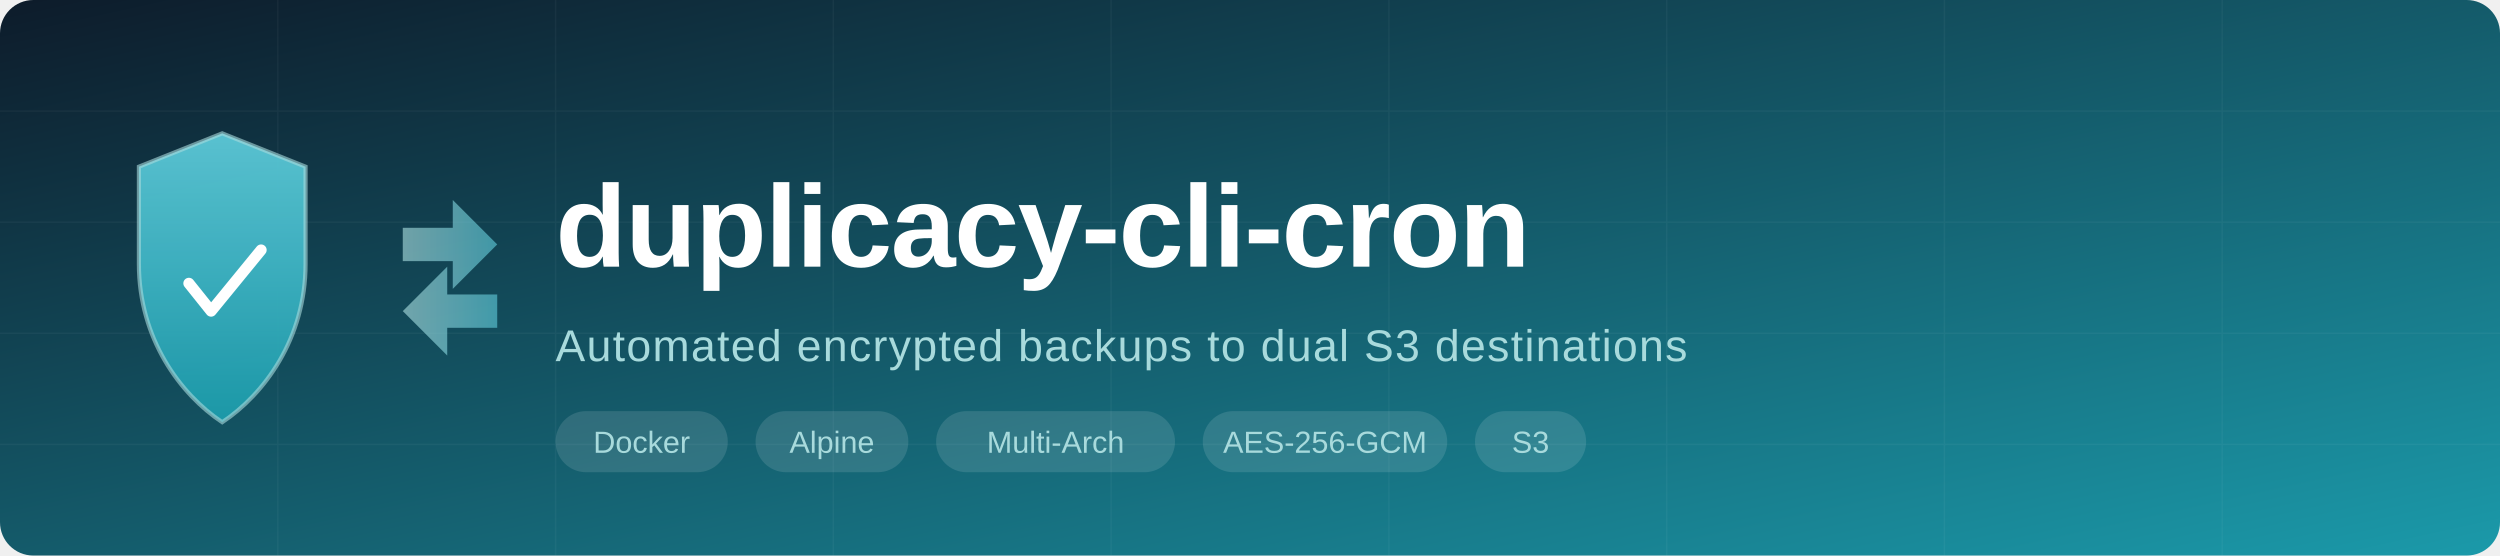
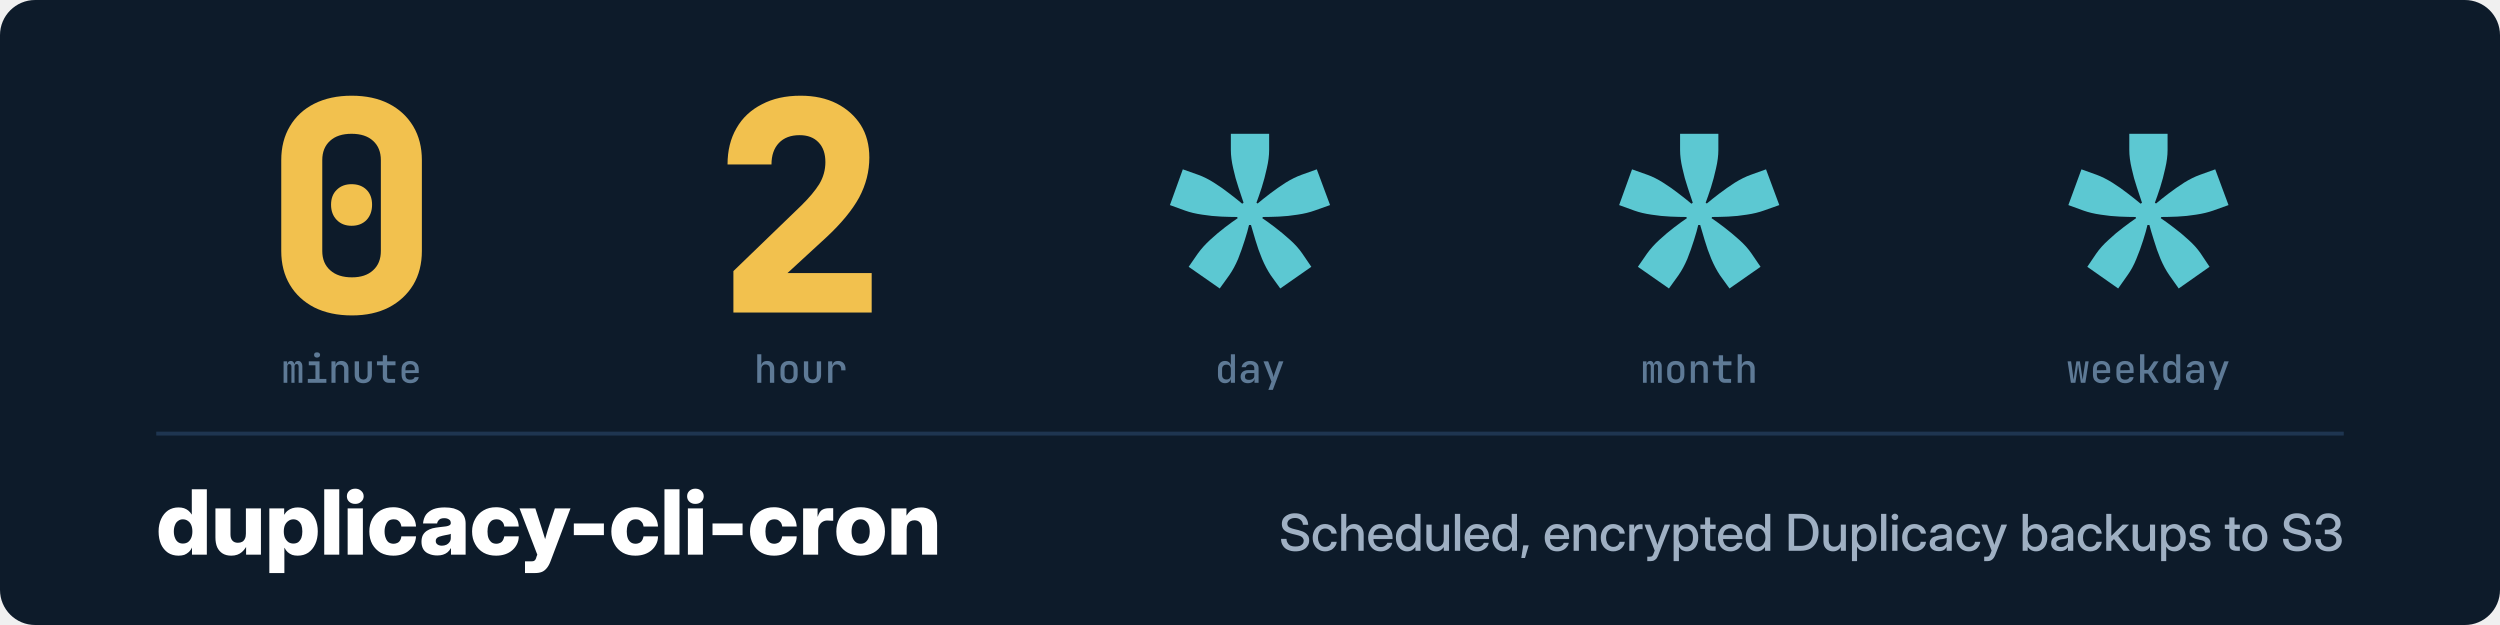
- <svg xmlns="http://www.w3.org/2000/svg" viewBox="0 0 900 200" width="900" height="200">
+ <svg xmlns="http://www.w3.org/2000/svg" viewBox="0 0 1280 320" width="1280" height="320" role="img" aria-label="duplicacy-cli-cron: the cron line 0 2 * * *">
  <defs>
-     <linearGradient id="bg" x1="0%" y1="0%" x2="100%" y2="100%">
-       <stop offset="0%" style="stop-color:#0D1B2A;stop-opacity:1" />
-       <stop offset="100%" style="stop-color:#1B9AAA;stop-opacity:1" />
-     </linearGradient>
-     <linearGradient id="shield-fill" x1="0%" y1="0%" x2="0%" y2="100%">
-       <stop offset="0%" style="stop-color:#5CC8D7;stop-opacity:1" />
-       <stop offset="100%" style="stop-color:#1B9AAA;stop-opacity:1" />
-     </linearGradient>
-     <linearGradient id="arrow-fill" x1="0%" y1="0%" x2="100%" y2="0%">
-       <stop offset="0%" style="stop-color:#A8DADC;stop-opacity:0.9" />
-       <stop offset="100%" style="stop-color:#5CC8D7;stop-opacity:0.9" />
-     </linearGradient>
+     <clipPath id="k">
+       <rect width="1280" height="320" rx="18" />
+     </clipPath>
  </defs>
-   <rect width="900" height="200" rx="12" ry="12" fill="url(#bg)" />
-   <g opacity="0.04" stroke="#FFFFFF" stroke-width="0.5" fill="none">
-     <line x1="0" y1="40" x2="900" y2="40" />
-     <line x1="0" y1="80" x2="900" y2="80" />
-     <line x1="0" y1="120" x2="900" y2="120" />
-     <line x1="0" y1="160" x2="900" y2="160" />
-     <line x1="100" y1="0" x2="100" y2="200" />
-     <line x1="200" y1="0" x2="200" y2="200" />
-     <line x1="300" y1="0" x2="300" y2="200" />
-     <line x1="400" y1="0" x2="400" y2="200" />
-     <line x1="500" y1="0" x2="500" y2="200" />
-     <line x1="600" y1="0" x2="600" y2="200" />
-     <line x1="700" y1="0" x2="700" y2="200" />
-     <line x1="800" y1="0" x2="800" y2="200" />
-   </g>
-   <g transform="translate(80, 100)">
-     <path d="M0,-52 L30,-40 L30,-5 C30,22 15,42 0,52 C-15,42 -30,22 -30,-5 L-30,-40 Z" fill="url(#shield-fill)" opacity="0.95" />
-     <path d="M0,-52 L30,-40 L30,-5 C30,22 15,42 0,52 C-15,42 -30,22 -30,-5 L-30,-40 Z" fill="none" stroke="#A8DADC" stroke-width="1.5" opacity="0.6" />
-     <path d="M-12,2 L-4,12 L14,-10" fill="none" stroke="#FFFFFF" stroke-width="4" stroke-linecap="round" stroke-linejoin="round" />
-   </g>
-   <g transform="translate(145, 100)" opacity="0.7">
-     <path d="M0,-18 L18,-18 L18,-28 L34,-12 L18,4 L18,-6 L0,-6 Z" fill="url(#arrow-fill)" />
-     <path d="M34,18 L16,18 L16,28 L0,12 L16,-4 L16,6 L34,6 Z" fill="url(#arrow-fill)" />
-   </g>
-   <text x="200" y="96" font-family="'Segoe UI', 'Helvetica Neue', Arial, sans-serif" font-size="42" font-weight="700" fill="#FFFFFF" letter-spacing="-0.5">
-     duplicacy-cli-cron
-   </text>
-   <text x="200" y="130" font-family="'Segoe UI', 'Helvetica Neue', Arial, sans-serif" font-size="16" font-weight="400" fill="#A8DADC" letter-spacing="0.5">
-     Automated encrypted backups to dual S3 destinations
-   </text>
-   <g transform="translate(200, 148)">
-     <rect x="0" y="0" width="62" height="22" rx="11" ry="11" fill="#FFFFFF" opacity="0.12" />
-     <text x="31" y="15" font-family="'Segoe UI', 'Helvetica Neue', Arial, sans-serif" font-size="11" fill="#A8DADC" text-anchor="middle">Docker</text>
-     <rect x="72" y="0" width="55" height="22" rx="11" ry="11" fill="#FFFFFF" opacity="0.12" />
-     <text x="99.5" y="15" font-family="'Segoe UI', 'Helvetica Neue', Arial, sans-serif" font-size="11" fill="#A8DADC" text-anchor="middle">Alpine</text>
-     <rect x="137" y="0" width="86" height="22" rx="11" ry="11" fill="#FFFFFF" opacity="0.12" />
-     <text x="180" y="15" font-family="'Segoe UI', 'Helvetica Neue', Arial, sans-serif" font-size="11" fill="#A8DADC" text-anchor="middle">Multi-Arch</text>
-     <rect x="233" y="0" width="88" height="22" rx="11" ry="11" fill="#FFFFFF" opacity="0.12" />
-     <text x="277" y="15" font-family="'Segoe UI', 'Helvetica Neue', Arial, sans-serif" font-size="11" fill="#A8DADC" text-anchor="middle">AES-256-GCM</text>
-     <rect x="331" y="0" width="40" height="22" rx="11" ry="11" fill="#FFFFFF" opacity="0.12" />
-     <text x="351" y="15" font-family="'Segoe UI', 'Helvetica Neue', Arial, sans-serif" font-size="11" fill="#A8DADC" text-anchor="middle">S3</text>
+   <g clip-path="url(#k)">
+     <rect width="1280" height="320" fill="#0D1B2A" />
+     <path fill="#F2C14E" d="m180.2 161.5q-11.1 0-19.3-4.1-8.1-4.2-12.5-11.6-4.4-7.4-4.4-17.3v-46.5q0-9.9 4.4-17.3 4.4-7.5 12.5-11.6 8.2-4.1 19.1-4.1 11.1 0 19.1 4.1 8 4.1 12.5 11.6 4.4 7.4 4.4 17.3v46.5q0 9.9-4.4 17.3-4.5 7.4-12.5 11.6-8 4.1-18.9 4.1zm0-19.5q6.9 0 10.8-3.6 4-3.6 4-9.9v-46.5q0-6.3-4-9.9-3.9-3.6-11-3.6-7.1 0-11 3.6-4 3.6-4 9.9v46.5q0 6.3 4.1 9.9 4 3.6 11.1 3.6zm-.2-26.4q-4.7 0-7.6-3-2.9-3-2.9-7.8 0-4.8 2.9-7.6 2.9-2.9 7.6-2.9 4.8 0 7.7 2.9 2.8 2.8 2.8 7.6 0 4.8-2.8 7.8-2.9 3-7.7 3z" />
+     <path fill="#5E7A96" d="m145.2 196v-11h1.8v1.4h.4l-.3.4q0-.9.5-1.5.5-.5 1.3-.5.9 0 1.4.7.5.7.5 1.9l-.5-1h.8l-.3.4q0-.9.5-1.5.5-.5 1.3-.5 1.1 0 1.6.8.6.7.6 2v8.4h-1.9v-8.3q0-.6-.3-1-.2-.3-.7-.3-.5 0-.8.3-.3.3-.3 1v8.3h-1.6v-8.3q0-.7-.3-1-.3-.3-.8-.3-.5 0-.7.3-.3.3-.3 1v8.3zm12.4 0v-2h3.9v-7h-3.4v-2h5.5v9h3.5v2zm4.7-12.9q-.7 0-1.1-.4-.4-.3-.4-1 0-.6.4-1 .4-.3 1.1-.3.7 0 1.1.3.5.4.5 1 0 .7-.5 1-.4.4-1.1.4zm7.4 12.9v-11h2.1v2.1h.5l-.5.5q0-1.3.8-2.1.8-.7 2.2-.7 1.6 0 2.6 1 1 1.1 1 2.9v7.3h-2.2v-7.1q0-1.1-.6-1.6-.6-.6-1.6-.6-1 0-1.6.6-.6.6-.6 1.8v6.9zm16.3.2q-2 0-3.2-1.1-1.2-1.2-1.2-3.2v-6.9h2.2v6.9q0 1.2.6 1.8.6.6 1.6.6 1 0 1.6-.6.6-.6.6-1.8v-6.9h2.2v6.9q0 2-1.2 3.2-1.2 1.1-3.2 1.1zm13.2-.2q-1.5 0-2.3-.8-.9-.8-.9-2.3v-5.9h-3v-2h3v-3.1h2.2v3.1h4.3v2h-4.3v5.9q0 1.1 1.1 1.1h3v2zm10.8.2q-1.3 0-2.3-.5-1.1-.6-1.6-1.5-.5-1-.5-2.3v-2.8q0-1.3.5-2.3.5-.9 1.6-1.5 1-.5 2.3-.5 1.4 0 2.4.5 1 .6 1.5 1.5.5 1 .5 2.3v1.9h-6.8v.9q0 1.3.6 1.9.7.6 1.8.6 1 0 1.5-.3.6-.3.8-1h2.1q-.2 1.4-1.4 2.3-1.2.8-3 .8zm2.4-6.5v-.7q0-1.2-.6-1.8-.6-.7-1.8-.7-1.1 0-1.8.7-.6.6-.6 1.9v.5l4.9-.1z" />
+     <path fill="#F2C14E" d="m375.5 160v-21.2l34.8-33.6q6.1-6 9.2-11 3.1-5.2 3.1-11.2 0-6.5-3.5-10.1-3.5-3.7-9.7-3.7-6.8 0-10.6 4-3.8 4-3.8 11h-22.5q0-10.7 4.6-18.6 4.5-7.9 13-12.2 8.3-4.4 19.8-4.4 10.6 0 18.5 4 7.8 4 12.3 11 4.4 7 4.4 16.7 0 10.6-5.2 20.4-5.3 9.7-16.8 20.4l-19.9 18.3h43.1v20.2z" />
+     <path fill="#5E7A96" d="m387.7 196v-14.6h2.1v3.6 2.1h.5l-.5.5q0-1.3.8-2.1.8-.7 2.2-.7 1.6 0 2.6 1 1 1.1 1 2.9v7.3h-2.2v-7.1q0-1.1-.6-1.7-.6-.6-1.6-.6-1 0-1.6.7-.6.6-.6 1.8v6.9zm16.3.2q-1.4 0-2.4-.5-1-.6-1.5-1.5-.5-1-.5-2.3v-2.8q0-1.3.5-2.3.5-.9 1.5-1.5 1-.5 2.4-.5 1.4 0 2.4.5 1 .6 1.5 1.5.5 1 .5 2.3v2.8q0 1.3-.5 2.3-.5.9-1.5 1.5-1 .5-2.4.5zm0-1.9q1.1 0 1.7-.6.6-.6.6-1.8v-2.8q0-1.2-.6-1.8-.6-.6-1.7-.6-1.1 0-1.7.6-.6.6-.6 1.8v2.8q0 1.2.6 1.8.6.6 1.7.6zm12 1.9q-2 0-3.2-1.1-1.2-1.2-1.2-3.2v-6.9h2.2v6.9q0 1.2.6 1.8.6.6 1.6.6 1 0 1.6-.6.6-.6.6-1.8v-6.9h2.2v6.9q0 2-1.2 3.2-1.2 1.1-3.2 1.1zm8-.2v-11h2.1v2.1h.5l-.6 1.3q0-1.8.8-2.7.7-.9 2.3-.9 1.7 0 2.8 1.1 1 1.1 1 3v.7h-2.2v-.5q0-1.2-.6-1.9-.6-.6-1.7-.6-1 0-1.6.7-.6.6-.6 1.8v6.9z" />
+     <path fill="#5CC8D2" d="m624.5 147.7l-15.9-11.1 4.7-6.8q2.6-3.6 6.3-7 3.8-3.5 7.6-6.4 3.8-2.9 6.5-4.7l-.3-.6q-3.3 0-8.1-.2-4.8-.2-9.8-1-4.9-.7-8.8-2.1l-7.7-2.8 6.6-18.3 7.9 2.8q3.9 1.4 8 4 4.3 2.7 8.1 5.7 3.8 2.9 6.4 5.1l.7-.5q-1.1-3.2-2.6-7.8-1.6-4.7-2.7-9.8-1.2-5.1-1.2-9.4v-8.3h19.6v8.3q0 4.3-1.2 9.4-1.1 5.1-2.6 9.8-1.5 4.6-2.7 7.8l.6.4q2.6-2.2 6.4-5.1 3.8-2.9 8-5.6 4.2-2.6 8.1-4l7.8-2.8 6.8 18.3-7.9 2.8q-3.9 1.4-8.7 2.1-4.9.8-9.6 1-4.8.2-8.2.2l-.3.6q2.7 1.8 6.5 4.7 3.8 2.9 7.7 6.4 3.8 3.4 6.2 6.9l4.7 6.9-15.9 11.1-4.9-6.8q-2.4-3.6-4.4-8.3-2-4.8-3.4-9.6-1.4-4.7-2.3-7.8h-1q-.7 3.1-2.2 7.8-1.5 4.8-3.4 9.6-2 4.7-4.5 8.3z" />
+     <path fill="#5E7A96" d="m627.2 196.2q-1.6 0-2.6-1.1-1-1.1-1-3v-3.1q0-2 1-3.1 1-1.1 2.6-1.1 1.4 0 2.2.8.8.7.8 2l-.5-.5h.5v-2.6-3.1h2.1v14.6h-2.1v-2.1h-.5l.5-.5q0 1.3-.8 2-.8.8-2.2.8zm.8-1.9q1 0 1.6-.6.6-.6.6-1.8v-2.8q0-1.2-.6-1.8-.6-.6-1.6-.6-1.1 0-1.7.6-.6.6-.6 1.8v2.8q0 1.2.6 1.8.6.6 1.7.6zm10.9 1.9q-1.7 0-2.7-.9-1-.9-1-2.4 0-1.6 1-2.5 1.1-.9 2.9-.9h3.1v-1q0-.9-.6-1.4-.5-.5-1.5-.5-.9 0-1.5.4-.6.4-.7 1h-2.2q.2-1.4 1.4-2.3 1.2-.9 3-.9 2 0 3.1 1 1.2 1 1.2 2.7v7.5h-2.1v-2h-.4l.4-.4q0 1.2-1 1.9-.9.7-2.4.7zm.6-1.7q1.2 0 2-.6.7-.5.7-1.5v-1.4h-3q-.9 0-1.3.5-.5.4-.5 1.2 0 .9.5 1.4.6.4 1.6.4zm9.9 5.1l1.6-4.2-4.1-10.4h2.4l2.3 6.2q.1.4.3 1 .1.5.2.9.1-.4.2-.9.2-.6.3-1l2.2-6.2h2.3l-5.4 14.6z" />
+     <path fill="#5CC8D2" d="m854.5 147.7l-15.9-11.1 4.7-6.8q2.6-3.6 6.3-7 3.8-3.5 7.6-6.4 3.8-2.9 6.5-4.7l-.3-.6q-3.3 0-8.1-.2-4.8-.2-9.8-1-4.9-.7-8.8-2.1l-7.7-2.8 6.6-18.3 7.9 2.8q3.9 1.4 8 4 4.3 2.7 8.1 5.7 3.8 2.9 6.4 5.1l.7-.5q-1.1-3.2-2.6-7.8-1.6-4.7-2.7-9.8-1.2-5.1-1.2-9.4v-8.3h19.6v8.3q0 4.3-1.2 9.4-1.1 5.1-2.6 9.8-1.5 4.6-2.7 7.8l.6.4q2.6-2.2 6.4-5.1 3.8-2.9 8-5.6 4.2-2.6 8.1-4l7.8-2.8 6.8 18.3-7.9 2.8q-3.9 1.4-8.7 2.1-4.9.8-9.6 1-4.8.2-8.2.2l-.3.6q2.7 1.8 6.5 4.7 3.8 2.9 7.7 6.4 3.8 3.4 6.2 6.9l4.7 6.9-15.9 11.1-4.9-6.8q-2.4-3.6-4.4-8.3-2-4.8-3.4-9.6-1.4-4.7-2.3-7.8h-1q-.7 3.1-2.2 7.8-1.5 4.8-3.4 9.6-2 4.7-4.5 8.3z" />
+     <path fill="#5E7A96" d="m841.2 196v-11h1.8v1.4h.4l-.3.4q0-.9.5-1.5.5-.5 1.3-.5.9 0 1.4.7.5.7.5 1.9l-.5-1h.8l-.3.4q0-.9.5-1.5.5-.5 1.3-.5 1.1 0 1.6.8.6.7.6 2v8.4h-1.9v-8.3q0-.6-.3-1-.2-.3-.7-.3-.5 0-.8.3-.3.3-.3 1v8.3h-1.6v-8.3q0-.7-.3-1-.3-.3-.8-.3-.5 0-.7.3-.3.3-.3 1v8.3zm16.8.2q-1.4 0-2.4-.5-1-.6-1.5-1.5-.5-1-.5-2.3v-2.8q0-1.3.5-2.3.5-.9 1.5-1.5 1-.5 2.4-.5 1.4 0 2.4.5 1 .6 1.5 1.5.5 1 .5 2.3v2.8q0 1.3-.5 2.3-.5.9-1.5 1.5-1 .5-2.4.5zm0-1.9q1.1 0 1.7-.6.6-.6.6-1.8v-2.8q0-1.2-.6-1.8-.6-.6-1.7-.6-1.1 0-1.7.6-.6.6-.6 1.8v2.8q0 1.2.6 1.8.6.6 1.7.6zm7.7 1.7v-11h2.1v2.1h.5l-.5.5q0-1.3.8-2.1.8-.7 2.2-.7 1.6 0 2.6 1 1 1.1 1 2.9v7.3h-2.2v-7.1q0-1.1-.6-1.6-.6-.6-1.6-.6-1 0-1.6.6-.6.6-.6 1.8v6.9zm17.5 0q-1.5 0-2.3-.8-.9-.8-.9-2.3v-5.9h-3v-2h3v-3.1h2.2v3.1h4.3v2h-4.3v5.9q0 1.1 1.1 1.1h3v2zm6.5 0v-14.6h2.1v3.6 2.1h.5l-.5.5q0-1.3.8-2.1.8-.7 2.2-.7 1.6 0 2.6 1 1 1.1 1 2.9v7.3h-2.2v-7.1q0-1.1-.6-1.7-.6-.6-1.6-.6-1 0-1.6.7-.6.6-.6 1.8v6.9z" />
+     <path fill="#5CC8D2" d="m1084.5 147.7l-15.8-11.1 4.6-6.8q2.5-3.6 6.3-7 3.7-3.5 7.6-6.4 3.8-2.9 6.5-4.7l-.3-.6q-3.3 0-8.1-.2-4.8-.2-9.8-1-4.9-.7-8.8-2.1l-7.7-2.8 6.7-18.3 7.8 2.8q3.8 1.4 8 4 4.3 2.7 8.1 5.7 3.8 2.9 6.4 5.1l.7-.5q-1-3.2-2.6-7.8-1.6-4.7-2.7-9.8-1.2-5.1-1.2-9.4v-8.3h19.6v8.3q0 4.3-1.2 9.4-1.1 5.1-2.6 9.8-1.5 4.6-2.7 7.8l.6.4q2.6-2.2 6.4-5.1 3.8-2.9 8-5.6 4.2-2.6 8.1-4l7.8-2.8 6.8 18.3-7.8 2.8q-4 1.4-8.8 2.1-4.9.8-9.6 1-4.8.2-8.2.2l-.3.6q2.7 1.8 6.5 4.7 3.9 2.9 7.7 6.4 3.8 3.4 6.2 6.9l4.6 6.9-15.8 11.1-4.8-6.8q-2.5-3.6-4.5-8.3-2-4.8-3.4-9.6-1.5-4.7-2.3-7.8h-1q-.7 3.1-2.2 7.8-1.5 4.8-3.5 9.6-1.9 4.7-4.5 8.3z" />
+     <path fill="#5E7A96" d="m1060.3 196l-1.7-11h1.8l1 7.3q.1.5.1 1.1.1.6.2 1 0-.4.1-1 .1-.6.2-1.1l1.1-7.3h1.8l1.1 7.3q.1.5.2 1.1.1.6.1 1 .1-.4.2-1 .1-.6.1-1.1l1.1-7.3h1.7l-1.7 11h-2.3l-1.1-7.2q-.1-.5-.2-1.2-.1-.6-.1-1-.1.4-.2 1 0 .7-.1 1.2l-1.1 7.2zm15.7.2q-1.3 0-2.3-.5-1.1-.6-1.6-1.5-.5-1-.5-2.3v-2.8q0-1.3.5-2.3.5-.9 1.6-1.5 1-.5 2.3-.5 1.4 0 2.4.5 1 .6 1.5 1.5.5 1 .5 2.3v1.9h-6.8v.9q0 1.3.6 1.9.7.6 1.8.6 1 0 1.5-.3.6-.3.8-1h2.1q-.2 1.4-1.4 2.3-1.2.8-3 .8zm2.4-6.5v-.7q0-1.2-.6-1.8-.6-.7-1.8-.7-1.1 0-1.8.7-.6.6-.6 1.9v.5l4.9-.1zm9.6 6.5q-1.3 0-2.3-.5-1.1-.6-1.6-1.5-.5-1-.5-2.3v-2.8q0-1.3.5-2.3.5-.9 1.6-1.5 1-.5 2.3-.5 1.4 0 2.4.5 1 .6 1.5 1.5.5 1 .5 2.3v1.9h-6.8v.9q0 1.3.6 1.9.7.6 1.8.6 1 0 1.5-.3.6-.3.8-1h2.1q-.2 1.4-1.4 2.3-1.2.8-3 .8zm2.4-6.5v-.7q0-1.2-.6-1.8-.6-.7-1.8-.7-1.1 0-1.8.7-.6.6-.6 1.9v.5l4.9-.1zm5.3 6.3v-14.6h2.2v8h1.9l3-4.4h2.4l-3.5 5.3 3.6 5.7h-2.5l-3-4.7h-1.9v4.7zm15.5.2q-1.6 0-2.6-1.1-1-1.1-1-3v-3.1q0-2 1-3.1 1-1.1 2.6-1.1 1.4 0 2.2.8.8.7.8 2l-.5-.5h.5v-2.6-3.1h2.1v14.6h-2.1v-2.1h-.5l.5-.5q0 1.3-.8 2-.8.8-2.2.8zm.8-1.9q1 0 1.6-.6.6-.6.6-1.8v-2.8q0-1.2-.6-1.8-.6-.6-1.6-.6-1.1 0-1.7.6-.6.6-.6 1.8v2.8q0 1.2.6 1.8.6.6 1.7.6zm10.9 1.9q-1.7 0-2.7-.9-1-.9-1-2.4 0-1.6 1-2.5 1.1-.9 2.9-.9h3.1v-1q0-.9-.6-1.4-.5-.5-1.5-.5-.9 0-1.5.4-.6.4-.7 1h-2.2q.2-1.4 1.4-2.3 1.2-.9 3-.9 2 0 3.1 1 1.2 1 1.2 2.7v7.5h-2.1v-2h-.4l.4-.4q0 1.2-1 1.9-.9.7-2.4.7zm.6-1.7q1.2 0 2-.6.7-.5.7-1.5v-1.4h-3q-.9 0-1.4.5-.4.4-.4 1.2 0 .9.5 1.4.6.4 1.6.4zm9.9 5.1l1.6-4.2-4.1-10.4h2.4l2.3 6.2q.1.4.3 1 .1.5.2.9.1-.4.2-.9.2-.6.3-1l2.2-6.2h2.3l-5.4 14.6z" />
+     <path d="M80 222H1200" stroke="#1E3550" stroke-width="2" />
+     <path fill="#FFFFFF" d="m91.4 284.5q-3.1 0-5.4-1.5-2.3-1.6-3.6-4.4-1.2-2.8-1.2-6.5 0-3.6 1.3-6.4 1.3-2.8 3.6-4.4 2.3-1.5 5.3-1.5 1.5 0 2.8.4 1.2.4 2.2 1.2 1 .8 1.8 2.1v-13h7.7v33.5h-7.6v-3.7q-.6 1.4-1.7 2.4-1 .9-2.3 1.4-1.3.4-2.9.4zm2.2-6.2q1.5 0 2.6-.7 1.1-.8 1.7-2.2.6-1.4.6-3.3 0-1.9-.6-3.3-.6-1.4-1.7-2.1-1.1-.8-2.6-.8-1.4 0-2.4.8-1.1.7-1.6 2.1-.6 1.4-.6 3.3 0 1.9.6 3.3.5 1.4 1.6 2.2 1 .7 2.4.7zm24.8 6.2q-2.6 0-4.4-1.1-1.8-1.1-2.8-3.2-.9-2.1-.9-5v-14.9h7.7v13.3q0 2.1 1 3.2 1 1.1 2.8 1.1 1.3 0 2.2-.5.9-.5 1.4-1.6.5-1 .5-2.6v-12.9h7.7v23.7h-7.6v-6.4h1.1q-1.1 3.2-3.2 5-2.1 1.9-5.5 1.9zm19.5 8.9v-33.1h7.6v3.1h.2q.6-1.2 1.7-2 1-.8 2.3-1.2 1.3-.4 2.8-.4 3 0 5.3 1.5 2.3 1.6 3.6 4.4 1.3 2.8 1.3 6.4 0 3.7-1.3 6.5-1.3 2.8-3.6 4.4-2.3 1.5-5.4 1.5-1.6 0-2.8-.4-1.3-.5-2.3-1.4-1-.9-1.6-2.2h-.1v12.9zm12.3-15.1q1.5 0 2.5-.7 1-.8 1.6-2.2.5-1.4.5-3.3 0-1.9-.5-3.3-.6-1.4-1.6-2.1-1-.8-2.5-.8-1.4 0-2.5.8-1.1.7-1.8 2.1-.6 1.4-.6 3.3 0 1.9.6 3.3.7 1.4 1.8 2.2 1.1.7 2.5.7zm23.5-27.8v33.5h-7.7v-33.5zm4.3 33.5v-23.7h7.8v23.7zm3.9-26q-1.9 0-3.1-1.1-1.2-1.1-1.2-2.8 0-1.7 1.2-2.8 1.2-1.1 3.1-1.1 1.8 0 3 1.1 1.3 1.1 1.3 2.8 0 1.7-1.3 2.8-1.2 1.1-3 1.1zm19.5 26.5q-3.7 0-6.5-1.5-2.7-1.6-4.3-4.4-1.5-2.8-1.5-6.5 0-3.6 1.5-6.4 1.6-2.8 4.3-4.4 2.8-1.6 6.5-1.6 2.4 0 4.5.8 2.1.7 3.6 2 1.6 1.3 2.5 3.1.9 1.8 1 4h-7.5q-.1-.8-.4-1.5-.3-.7-.8-1.2-.5-.5-1.2-.8-.7-.2-1.6-.2-1.4 0-2.5.7-1 .8-1.5 2.2-.6 1.4-.6 3.3 0 2 .6 3.4.5 1.4 1.5 2.2 1.1.7 2.5.7.9 0 1.6-.3.7-.2 1.2-.7.5-.5.8-1.2.3-.7.4-1.6h7.5q-.1 2.2-1 4-.8 1.8-2.4 3.1-1.5 1.4-3.6 2.1-2.1.7-4.6.7zm22.5-.1q-2.4 0-4.2-.8-1.9-.7-2.9-2.3-1-1.6-1-3.9 0-2 .7-3.4.7-1.3 2-2.2 1.2-.8 2.9-1.3 1.7-.4 3.6-.6 2.1-.2 3.4-.4 1.2-.2 1.8-.6.6-.4.6-1.1v-.1q0-.7-.4-1.3-.5-.5-1.2-.8-.7-.3-1.7-.3-1.1 0-1.9.3-.8.4-1.2 1-.5.6-.6 1.4h-7.2q.2-2.6 1.5-4.5 1.4-1.8 3.8-2.8 2.4-.9 5.8-.9 2.6 0 4.6.5 2 .6 3.4 1.6 1.3 1.1 2 2.6.7 1.6.7 3.5v16h-7.5v-3.3h-.1q-.7 1.3-1.7 2.1-1 .8-2.3 1.2-1.2.4-2.9.4zm2.3-5q1.3 0 2.4-.5 1-.5 1.6-1.4.6-.9.6-2v-2.2q-.3.1-.7.3-.4.1-1 .2-.5.1-1.1.2-.7.2-1.4.3-1 .2-1.8.5-.8.3-1.3.9-.4.5-.4 1.3 0 .8.4 1.3.4.5 1.1.8.7.3 1.6.3zm27.8 5.1q-3.7 0-6.4-1.5-2.8-1.6-4.3-4.4-1.6-2.8-1.6-6.5 0-3.6 1.6-6.4 1.5-2.8 4.3-4.4 2.7-1.6 6.4-1.6 2.5 0 4.6.8 2 .7 3.6 2 1.5 1.3 2.4 3.1.9 1.8 1 4h-7.4q-.1-.8-.4-1.5-.3-.7-.9-1.2-.5-.5-1.2-.8-.7-.2-1.5-.2-1.5 0-2.5.7-1 .8-1.6 2.2-.5 1.4-.5 3.3 0 2 .5 3.4.6 1.4 1.6 2.2 1 .7 2.5.7.8 0 1.5-.3.7-.2 1.2-.7.5-.5.8-1.2.3-.7.5-1.6h7.4q0 2.2-.9 4-.9 1.8-2.4 3.1-1.6 1.4-3.7 2.1-2.1.7-4.6.7zm14.8 8.9v-6h3.3q.8 0 1.3-.2.5-.3.8-.8.3-.5.5-1.4l.4-1-9.1-23.7h8.1l3.5 10.9q.7 2.2 1.4 4.5.6 2.3 1.2 4.5h-2.2q.6-2.2 1.2-4.5.6-2.3 1.3-4.5l3.6-10.9h8l-10.2 27q-.8 2.2-1.9 3.5-1.1 1.4-2.5 2-1.5.6-3.5.6-1.2 0-2.6 0-1.3 0-2.6 0zm40.4-25.4v6h-15.4v-6zm16.1 16.5q-3.7 0-6.4-1.5-2.8-1.6-4.3-4.4-1.6-2.8-1.6-6.5 0-3.6 1.6-6.4 1.5-2.8 4.3-4.4 2.7-1.6 6.4-1.6 2.5 0 4.5.8 2.1.7 3.7 2 1.5 1.3 2.4 3.1.9 1.8 1 4h-7.4q-.1-.8-.4-1.5-.3-.7-.9-1.2-.5-.5-1.2-.8-.7-.2-1.5-.2-1.5 0-2.5.7-1.1.8-1.6 2.2-.5 1.4-.5 3.3 0 2 .5 3.4.5 1.4 1.6 2.2 1 .7 2.5.7.8 0 1.5-.3.7-.2 1.2-.7.5-.5.8-1.2.3-.7.5-1.6h7.4q0 2.2-.9 4-.9 1.8-2.4 3.1-1.6 1.4-3.7 2.1-2.1.7-4.6.7zm22.6-34v33.5h-7.7v-33.5zm4.3 33.5v-23.7h7.7v23.7zm3.8-26q-1.8 0-3-1.1-1.2-1.1-1.2-2.8 0-1.7 1.2-2.8 1.2-1.1 3-1.1 1.9 0 3.1 1.1 1.2 1.1 1.2 2.8 0 1.7-1.2 2.8-1.2 1.1-3.1 1.1zm24.2 10v6h-15.4v-6zm16.1 16.5q-3.7 0-6.4-1.5-2.8-1.6-4.3-4.4-1.6-2.8-1.6-6.5 0-3.6 1.6-6.4 1.5-2.8 4.3-4.4 2.7-1.6 6.4-1.6 2.5 0 4.5.8 2.1.7 3.7 2 1.5 1.3 2.4 3.1.9 1.8 1 4h-7.4q-.1-.8-.4-1.5-.3-.7-.9-1.2-.5-.5-1.2-.8-.7-.2-1.5-.2-1.5 0-2.5.7-1.1.8-1.6 2.2-.5 1.4-.5 3.3 0 2 .5 3.4.5 1.4 1.6 2.2 1 .7 2.5.7.8 0 1.5-.3.7-.2 1.2-.7.5-.5.8-1.2.3-.7.5-1.6h7.4q0 2.2-.9 4-.9 1.8-2.4 3.1-1.6 1.4-3.7 2.1-2.1.7-4.6.7zm14.9-.5v-23.7h7.4v4.2h.1q.7-2.3 2-3.3 1.4-1 3.8-1 .6 0 1.1 0 .5 0 1 0v6.4q-.4 0-1.3 0-.9-.1-1.7-.1-1.4 0-2.5.7-1 .6-1.6 1.8-.6 1.2-.6 2.8v12.2zm29.5.5q-3.8 0-6.6-1.5-2.8-1.5-4.4-4.3-1.5-2.8-1.5-6.6 0-3.7 1.5-6.5 1.6-2.8 4.4-4.3 2.8-1.6 6.6-1.6 3.7 0 6.5 1.6 2.8 1.5 4.3 4.3 1.6 2.8 1.6 6.5 0 3.8-1.6 6.6-1.5 2.8-4.3 4.3-2.8 1.5-6.5 1.5zm0-6.1q1.3 0 2.3-.7 1.1-.8 1.7-2.2.6-1.4.6-3.4 0-2-.6-3.4-.6-1.3-1.7-2.1-1-.7-2.3-.7-1.4 0-2.4.7-1.1.8-1.7 2.1-.6 1.4-.6 3.4 0 2 .6 3.4.6 1.4 1.7 2.2 1 .7 2.4.7zm23.5-7.3v12.9h-7.8v-23.7h7.7v6.3h-1.2q1.1-3.1 3.2-5 2.1-1.8 5.5-1.8 2.6 0 4.4 1.1 1.9 1.1 2.8 3.2 1 2.1 1 5v14.9h-7.7v-13.3q0-2.1-1.1-3.2-1-1.1-2.8-1.1-1.2 0-2.1.5-.9.5-1.4 1.5-.5 1.1-.5 2.7z" />
+     <path fill="#9FB0C3" d="m663.2 282.3q-2.2 0-3.9-.8-1.6-.7-2.5-2.2-.9-1.4-.9-3.4h2.8q0 1.2.6 2.1.5.9 1.5 1.4 1 .4 2.4.4 1.3 0 2.3-.3.9-.4 1.5-1.1.5-.7.5-1.6 0-.7-.4-1.2-.3-.6-1.1-1-.8-.4-2.1-.7l-2.1-.5q-2.9-.7-4.2-1.9-1.3-1.2-1.3-3.2 0-1.7.8-2.9.9-1.2 2.4-1.9 1.5-.7 3.5-.7 2.1 0 3.6.7 1.5.7 2.3 2.1.8 1.3.9 3.1h-2.7q-.1-1.6-1.2-2.5-1.1-1-2.9-1-1.1 0-2 .4-.9.4-1.4 1-.5.7-.5 1.6 0 .6.4 1.2.3.5 1.1.8.8.4 2.1.7l2.1.5q1.4.4 2.4.8 1.1.5 1.8 1.2.6.6 1 1.4.3.9.3 1.9 0 1.7-.9 2.9-.8 1.3-2.4 2-1.6.7-3.8.7zm15.3 0q-1.9 0-3.3-.9-1.5-.9-2.3-2.5-.8-1.5-.8-3.6 0-2 .8-3.6.8-1.6 2.3-2.5 1.4-.9 3.3-.9 1.2 0 2.2.4 1.1.3 1.8 1 .8.6 1.3 1.5.5.9.6 2h-2.7q-.1-.6-.3-1.1-.3-.4-.7-.8-.4-.3-.9-.5-.6-.2-1.3-.2-1.1 0-2 .6-.8.6-1.2 1.6-.5 1.1-.5 2.5 0 1.4.5 2.5.4 1 1.2 1.6.9.6 2 .6.7 0 1.2-.2.6-.2 1-.5.3-.4.6-.8.2-.5.4-1.1h2.7q-.1 1.1-.6 1.9-.5.9-1.3 1.6-.7.7-1.8 1-1 .4-2.2.4zm10.8-8v7.7h-2.6v-18.9h2.6v8.8h-.6q.6-1.8 1.8-2.7 1.2-.9 2.8-.9 1.4 0 2.5.6 1.1.6 1.7 1.8.7 1.2.7 2.9v8.4h-2.7v-8q0-1.6-.8-2.5-.7-.8-2.1-.8-.9 0-1.7.4-.7.4-1.1 1.1-.5.8-.5 2.1zm17.6 8q-2 0-3.4-.9-1.4-.9-2.2-2.5-.8-1.6-.8-3.6 0-2 .8-3.6.8-1.6 2.2-2.5 1.5-.9 3.3-.9 1.4 0 2.6.5 1.1.5 1.9 1.4.9 1 1.3 2.3.4 1.2.4 2.8v.7h-11.3v-2h9.9l-1.1.6q0-1.2-.5-2.2-.4-.9-1.3-1.4-.8-.5-1.9-.5-1.1 0-1.9.5-.8.5-1.3 1.4-.4 1-.4 2.2v1.2q0 1.2.4 2.2.5 1 1.3 1.5.9.6 2.1.6.8 0 1.5-.3.7-.3 1.1-.8.5-.4.7-1.1h2.5q-.2 1.3-1 2.3-.9 1-2.1 1.5-1.3.6-2.8.6zm13.6 0q-1.7 0-3-.9-1.4-.9-2.1-2.5-.7-1.5-.7-3.6 0-2.1.7-3.6.8-1.6 2.1-2.5 1.3-.9 3-.9.9 0 1.6.3.8.2 1.5.7.6.5 1 1.2v-7.4h2.7v18.9h-2.6v-2q-.5.7-1.1 1.2-.7.6-1.4.8-.8.3-1.7.3zm.6-2.3q1.1 0 1.9-.6.9-.6 1.4-1.7.4-1 .4-2.4 0-1.4-.4-2.5-.5-1-1.4-1.6-.8-.6-1.9-.6-1.1 0-1.9.6-.9.5-1.3 1.5-.5 1.1-.5 2.6 0 1.5.5 2.5.4 1.1 1.3 1.6.8.6 1.9.6zm14.1 2.3q-1.4 0-2.5-.6-1.1-.6-1.7-1.8-.7-1.2-.7-3v-8.3h2.7v8q0 1.6.8 2.4.8.9 2.2.9.9 0 1.6-.4.7-.4 1.2-1.2.4-.8.4-2v-7.7h2.7v13.4h-2.7v-3.3h.7q-.7 1.8-1.9 2.7-1.1.9-2.8.9zm12.4-19.2v18.9h-2.7v-18.9zm8.7 19.2q-2 0-3.4-.9-1.4-.9-2.2-2.5-.8-1.6-.8-3.6 0-2 .8-3.6.8-1.6 2.2-2.5 1.4-.9 3.3-.9 1.4 0 2.5.5 1.2.5 2 1.4.8 1 1.3 2.3.4 1.2.4 2.8v.7h-11.3v-2h9.9l-1.2.6q0-1.2-.4-2.2-.4-.9-1.3-1.4-.8-.5-1.9-.5-1.1 0-1.9.5-.8.5-1.3 1.4-.4 1-.4 2.2v1.2q0 1.2.4 2.2.5 1 1.3 1.5.8.6 2 .6.9 0 1.6-.3.7-.3 1.1-.8.5-.4.7-1.1h2.5q-.2 1.3-1 2.3-.9 1-2.1 1.5-1.3.6-2.8.6zm13.6 0q-1.7 0-3.1-.9-1.3-.9-2-2.5-.7-1.5-.7-3.6 0-2.1.7-3.6.7-1.6 2-2.5 1.4-.9 3.1-.9.9 0 1.6.3.8.2 1.4.7.7.5 1.1 1.2v-7.4h2.7v18.9h-2.6v-2h-.1q-.4.7-1 1.2-.7.6-1.5.8-.7.3-1.6.3zm.5-2.3q1.2 0 2-.6.9-.6 1.3-1.7.5-1 .5-2.4 0-1.4-.5-2.5-.4-1-1.3-1.6-.8-.6-2-.6-1 0-1.9.6-.8.5-1.2 1.5-.5 1.1-.5 2.6 0 1.5.5 2.5.4 1.1 1.2 1.6.9.6 1.9.6zm8.5 5.7l1-6.5h2.8l-1.9 6.5zm18.4-3.4q-2 0-3.4-.9-1.4-.9-2.2-2.5-.8-1.6-.8-3.6 0-2 .8-3.6.8-1.6 2.2-2.5 1.4-.9 3.3-.9 1.4 0 2.5.5 1.2.5 2 1.4.8 1 1.3 2.3.4 1.2.4 2.8v.7h-11.3v-2h9.9l-1.2.6q0-1.2-.4-2.2-.5-.9-1.3-1.4-.8-.5-1.9-.5-1.1 0-1.9.5-.8.5-1.3 1.4-.4 1-.4 2.2v1.2q0 1.2.4 2.2.4 1 1.3 1.5.8.6 2 .6.9 0 1.6-.3.7-.3 1.1-.8.5-.4.6-1.1h2.6q-.2 1.3-1.1 2.3-.8 1-2 1.5-1.3.6-2.8.6zm11.1-8v7.7h-2.7v-13.4h2.7v3.3h-.7q.7-1.8 1.9-2.7 1.1-.9 2.8-.9 1.4 0 2.5.6 1.1.6 1.7 1.8.7 1.2.7 2.9v8.4h-2.7v-8q0-1.6-.8-2.5-.8-.8-2.1-.8-1 0-1.7.4-.7.4-1.2 1.1-.4.8-.4 2.1zm17.6 8q-1.9 0-3.3-.9-1.5-.9-2.3-2.5-.8-1.5-.8-3.6 0-2 .8-3.6.8-1.6 2.3-2.5 1.4-.9 3.3-.9 1.2 0 2.2.4 1.1.3 1.8 1 .8.6 1.3 1.5.5.9.6 2h-2.7q-.1-.6-.3-1.1-.3-.4-.7-.8-.4-.3-.9-.5-.6-.2-1.3-.2-1.1 0-1.9.6-.9.6-1.3 1.6-.5 1.1-.5 2.5 0 1.4.5 2.5.4 1 1.3 1.6.8.6 1.9.6.7 0 1.3-.2.5-.2.9-.5.3-.4.6-.8.3-.5.4-1.1h2.7q-.1 1.1-.6 1.9-.5.9-1.3 1.6-.7.7-1.8 1-1 .4-2.2.4zm8.2-.3v-13.4h2.5v2.2h.1q.3-1.1 1.1-1.8.8-.6 2.1-.6.3 0 .6 0 .2.1.4.1v2.5q-.2 0-.6-.1-.4 0-.8 0-.8 0-1.4.3-.6.4-1 1.1-.4.7-.4 1.8v7.9zm9.2 5.3v-2.3h1.5q.4 0 .7-.1.3-.2.6-.5.2-.4.4-.9l.6-1.6-5.2-13.3h2.9l2.7 7.3q.4 1.1.7 2.1.4 1.1.7 2.1h-.7q.3-1 .6-2.1.4-1 .7-2.1l2.7-7.3h2.8l-6.1 15.7q-.4 1-.9 1.7-.6.6-1.3 1-.8.3-1.7.3-.4 0-.8 0-.5 0-.9 0zm13.5 0v-18.7h2.6v1.9h.1q.4-.7 1-1.2.7-.5 1.5-.7.8-.3 1.6-.3 1.8 0 3.1.9 1.3.9 2 2.5.7 1.5.7 3.6 0 2.1-.7 3.6-.7 1.6-2 2.5-1.3.9-3.1.9-.8 0-1.6-.3-.8-.2-1.4-.7-.6-.6-1.1-1.3v7.3zm6.3-7.3q1.1 0 1.9-.6.8-.5 1.3-1.6.4-1 .4-2.5 0-1.5-.4-2.6-.5-1-1.3-1.5-.8-.6-1.9-.6-1.2 0-2 .6-.9.6-1.3 1.6-.5 1.1-.5 2.5 0 1.4.5 2.4.4 1.1 1.3 1.7.8.6 2 .6zm15.2-11.4v2.2h-7.8v-2.2zm-5.4-3.7h2.6v13.6q0 .7.3 1 .4.3 1.2.3.3 0 .6 0 .4 0 .7 0v2.2q-.4 0-.8 0-.5 0-.9 0-1.9 0-2.8-.8-.9-.8-.9-2.4zm13 17.4q-2 0-3.4-.9-1.5-.9-2.2-2.5-.8-1.6-.8-3.6 0-2 .8-3.6.8-1.6 2.2-2.5 1.4-.9 3.2-.9 1.5 0 2.6.5 1.2.5 2 1.4.8 1 1.3 2.3.4 1.2.4 2.8v.7h-11.3v-2h9.9l-1.2.6q0-1.2-.4-2.2-.5-.9-1.3-1.4-.8-.5-1.9-.5-1.1 0-1.9.5-.9.5-1.3 1.4-.5 1-.5 2.2v1.2q0 1.2.5 2.2.4 1 1.3 1.5.8.6 2 .6.9 0 1.6-.3.6-.3 1.1-.8.4-.4.6-1.1h2.6q-.2 1.3-1.1 2.3-.8 1-2.1 1.5-1.2.6-2.7.6zm13.6 0q-1.8 0-3.1-.9-1.3-.9-2-2.5-.7-1.5-.7-3.6 0-2.1.7-3.6.7-1.6 2-2.5 1.3-.9 3.1-.9.8 0 1.6.3.8.2 1.4.7.6.5 1.1 1.2v-7.4h2.7v18.9h-2.7v-2q-.4.7-1.1 1.2-.6.6-1.4.8-.8.3-1.6.3zm.5-2.3q1.2 0 2-.6.8-.6 1.3-1.7.5-1 .5-2.4 0-1.4-.5-2.5-.5-1-1.3-1.6-.8-.6-2-.6-1.1 0-1.9.6-.8.5-1.3 1.5-.4 1.1-.4 2.6 0 1.5.4 2.5.5 1.1 1.3 1.6.8.6 1.9.6zm21.8 2h-4.6v-2.5h4.4q2.3 0 3.7-.8 1.4-.8 2.1-2.4.7-1.6.7-3.8 0-2.2-.7-3.7-.7-1.6-2.1-2.4-1.4-.9-3.5-.9h-4.7v-2.4h4.9q2.8 0 4.8 1.1 2 1.2 3.1 3.3 1.1 2.1 1.1 5 0 2.9-1.1 5.1-1.1 2.1-3.1 3.3-2.1 1.1-5 1.1zm-3.3-18.9v18.9h-2.8v-18.9zm19.9 19.2q-1.4 0-2.5-.6-1.1-.6-1.8-1.8-.6-1.2-.6-3v-8.3h2.7v8q0 1.6.8 2.4.7.9 2.1.9.9 0 1.7-.4.7-.4 1.1-1.2.5-.8.5-2v-7.7h2.6v13.4h-2.6v-3.3h.6q-.6 1.8-1.8 2.7-1.2.9-2.8.9zm9.7 5v-18.7h2.6v1.9q.4-.7 1.1-1.2.6-.5 1.4-.7.8-.3 1.7-.3 1.7 0 3 .9 1.3.9 2.1 2.5.7 1.5.7 3.6 0 2.1-.7 3.6-.8 1.6-2.1 2.5-1.3.9-3 .9-.9 0-1.7-.3-.7-.2-1.4-.7-.6-.6-1-1.3h-.1v7.3zm6.2-7.3q1.1 0 1.9-.6.8-.5 1.3-1.6.5-1 .5-2.5 0-1.5-.5-2.6-.5-1-1.3-1.5-.8-.6-1.9-.6-1.1 0-2 .6-.8.6-1.3 1.6-.4 1.1-.4 2.5 0 1.4.4 2.4.5 1.1 1.3 1.7.9.6 2 .6zm11.4-16.9v18.9h-2.7v-18.9zm3 18.9v-13.4h2.7v13.4zm1.4-15.7q-.7 0-1.2-.5-.5-.5-.5-1.2 0-.7.5-1.1.5-.5 1.2-.5.7 0 1.2.5.5.4.5 1.1 0 .7-.5 1.2-.5.5-1.2.5zm10.1 16q-1.9 0-3.4-.9-1.4-.9-2.2-2.5-.8-1.5-.8-3.6 0-2 .8-3.6.8-1.6 2.2-2.5 1.5-.9 3.4-.9 1.2 0 2.2.4 1 .3 1.8 1 .8.6 1.2 1.5.5.9.6 2h-2.6q-.1-.6-.4-1.1-.2-.4-.6-.8-.4-.3-1-.5-.5-.2-1.2-.2-1.2 0-2 .6-.8.6-1.3 1.6-.4 1.1-.4 2.5 0 1.4.4 2.5.5 1 1.3 1.6.8.6 2 .6.7 0 1.2-.2.5-.2.9-.5.4-.4.7-.8.2-.5.3-1.1h2.7q-.1 1.1-.5 1.9-.5.9-1.3 1.6-.8.7-1.8 1-1 .4-2.2.4zm12.4-.1q-1.4 0-2.4-.4-1.1-.5-1.7-1.4-.6-.9-.6-2.2 0-1.2.5-1.9.4-.7 1.1-1.2.8-.4 1.7-.6 1-.3 2-.4 1.3-.1 2-.2.7-.1 1-.3.4-.2.4-.7v-.1q0-.7-.4-1.2-.3-.5-.9-.8-.6-.3-1.4-.3-.9 0-1.5.3-.7.3-1.1.8-.4.5-.4 1.1h-2.7q.1-1.3.8-2.3.7-1 2-1.5 1.2-.6 2.9-.6 1.2 0 2.2.3 1 .4 1.7 1 .7.5 1.1 1.4.3.8.3 1.8v9.2h-2.6v-1.9h-.1q-.3.5-.7 1-.5.5-1.3.8-.8.3-1.9.3zm.5-2.1q1.2 0 2-.5.7-.4 1.1-1.1.4-.7.4-1.5v-1.6q-.2.1-.5.2-.3.1-.7.2-.5.1-1 .2-.5.1-1 .1-.8.1-1.4.4-.6.2-1 .6-.4.4-.4 1.1 0 .6.3 1 .3.4.9.6.5.3 1.3.3zm14.9 2.2q-1.9 0-3.4-.9-1.4-.9-2.2-2.5-.8-1.5-.8-3.6 0-2 .8-3.6.8-1.6 2.2-2.5 1.5-.9 3.4-.9 1.2 0 2.2.4 1 .3 1.8 1 .8.6 1.2 1.5.5.9.6 2h-2.6q-.1-.6-.4-1.1-.2-.4-.6-.8-.5-.3-1-.5-.5-.2-1.2-.2-1.2 0-2 .6-.8.6-1.3 1.6-.4 1.1-.4 2.5 0 1.4.4 2.5.5 1 1.3 1.6.8.6 2 .6.7 0 1.2-.2.5-.2.9-.5.4-.4.7-.8.2-.5.3-1.1h2.7q-.1 1.1-.6 1.9-.4.9-1.2 1.6-.8.7-1.8 1-1 .4-2.2.4zm7.8 5v-2.3h1.4q.5 0 .8-.1.3-.2.5-.5.3-.4.5-.9l.6-1.6-5.2-13.3h2.9l2.7 7.3q.3 1.1.7 2.1.3 1.1.6 2.1h-.7q.3-1 .7-2.1.3-1 .7-2.1l2.6-7.3h2.9l-6.1 15.7q-.4 1-1 1.7-.5.6-1.3 1-.7.3-1.6.3-.4 0-.9 0-.4 0-.8 0zm26.5-5q-.9 0-1.7-.3-.7-.2-1.4-.8-.6-.5-1.1-1.2v2h-2.6v-18.9h2.7v7.4q.4-.7 1-1.2.7-.5 1.5-.7.7-.3 1.6-.3 1.7 0 3 .9 1.3.9 2.1 2.5.7 1.5.7 3.6 0 2.1-.7 3.6-.7 1.6-2.1 2.5-1.3.9-3 .9zm-.6-2.3q1.1 0 1.9-.6.9-.5 1.3-1.6.5-1 .5-2.5 0-1.5-.5-2.6-.4-1-1.3-1.5-.8-.6-1.9-.6-1.1 0-1.9.6-.9.6-1.4 1.6-.4 1.1-.4 2.5 0 1.4.4 2.4.5 1.1 1.4 1.7.8.6 1.9.6zm13 2.2q-1.3 0-2.4-.4-1-.5-1.6-1.4-.6-.9-.6-2.2 0-1.2.4-1.9.4-.7 1.2-1.2.7-.4 1.7-.6.9-.3 2-.4 1.2-.1 2-.2.7-.1 1-.3.3-.2.3-.7v-.1q0-.7-.3-1.2-.3-.5-.9-.8-.7-.3-1.5-.3-.9 0-1.5.3-.7.3-1 .8-.4.5-.5 1.1h-2.6q.1-1.3.8-2.3.7-1 1.9-1.5 1.3-.6 2.9-.6 1.3 0 2.3.3.9.4 1.6 1 .7.5 1.1 1.4.4.8.4 1.8v9.2h-2.7v-1.9q-.3.5-.8 1-.5.5-1.3.8-.7.3-1.9.3zm.5-2.1q1.2 0 2-.5.8-.4 1.1-1.1.4-.7.4-1.5v-1.6q-.1.1-.4.2-.3.1-.8.2-.4.1-1 .2-.5.1-1 .1-.7.1-1.4.4-.6.2-1 .6-.4.4-.4 1.1 0 .6.3 1 .3.4.9.6.6.3 1.3.3zm14.9 2.2q-1.9 0-3.3-.9-1.5-.9-2.3-2.5-.8-1.5-.8-3.6 0-2 .8-3.6.8-1.6 2.3-2.5 1.4-.9 3.3-.9 1.2 0 2.2.4 1.1.3 1.8 1 .8.6 1.3 1.5.5.9.6 2h-2.7q-.1-.6-.3-1.1-.3-.4-.7-.8-.4-.3-.9-.5-.6-.2-1.3-.2-1.1 0-2 .6-.8.6-1.2 1.6-.5 1.1-.5 2.5 0 1.4.5 2.5.4 1 1.2 1.6.9.6 2 .6.7 0 1.2-.2.6-.2 1-.5.3-.4.6-.8.2-.5.4-1.1h2.7q-.1 1.1-.6 1.9-.5.9-1.3 1.6-.7.7-1.8 1-1 .4-2.2.4zm10.6-4.8v-3.2h.3l5.7-5.7h3.3l-6.4 6.5h-.4zm-2.4 4.5v-18.9h2.6v18.9zm8.8 0l-5.1-6.3 1.9-1.9 6.5 8.2zm9.6.3q-1.4 0-2.5-.6-1.1-.6-1.8-1.8-.6-1.2-.6-3v-8.3h2.7v8q0 1.6.8 2.4.7.9 2.1.9.9 0 1.7-.4.7-.4 1.1-1.2.5-.8.5-2v-7.7h2.6v13.4h-2.6v-3.3h.6q-.6 1.8-1.8 2.7-1.2.9-2.8.9zm9.7 5v-18.7h2.6v1.9q.4-.7 1.1-1.2.6-.5 1.4-.7.8-.3 1.7-.3 1.7 0 3 .9 1.3.9 2.1 2.5.7 1.5.7 3.6 0 2.1-.7 3.6-.8 1.6-2.1 2.5-1.3.9-3 .9-.9 0-1.7-.3-.7-.2-1.4-.7-.6-.6-1-1.3h-.1v7.3zm6.2-7.3q1.1 0 1.9-.6.8-.5 1.3-1.6.5-1 .5-2.5 0-1.5-.5-2.6-.5-1-1.3-1.5-.8-.6-1.9-.6-1.1 0-2 .6-.8.6-1.3 1.6-.4 1.1-.4 2.5 0 1.4.4 2.4.5 1.1 1.3 1.7.9.6 2 .6zm13.7 2.3q-1.5 0-2.8-.5-1.2-.5-1.9-1.5-.8-.9-.9-2.4h2.6q.2 1.1.9 1.7.7.6 2.1.6 1.2 0 2-.5.7-.6.7-1.4 0-.6-.5-1.1-.5-.4-1.4-.6l-2.2-.5q-1.9-.4-2.9-1.3-1-1-1-2.5 0-1.2.7-2.1.6-.9 1.7-1.4 1.2-.5 2.7-.5 1.6 0 2.7.5 1.2.6 1.9 1.5.7 1 .7 2.4h-2.6q0-1-.7-1.6-.7-.7-1.9-.7-1.2 0-1.8.6-.7.5-.7 1.3 0 .6.5 1.1.5.4 1.4.6l2.3.5q2 .4 2.9 1.3.9.9.9 2.4 0 1.3-.7 2.2-.7.9-1.9 1.4-1.2.5-2.8.5zm20.4-13.7v2.2h-7.7v-2.2zm-5.4-3.7h2.7v13.6q0 .7.3 1 .3.3 1.1.3.3 0 .7 0 .4 0 .6 0v2.2q-.3 0-.8 0-.4 0-.9 0-1.8 0-2.8-.8-.9-.8-.9-2.4zm13.1 17.4q-1.9 0-3.4-.9-1.4-.9-2.2-2.4-.8-1.6-.8-3.7 0-2.1.8-3.6.8-1.6 2.2-2.5 1.5-.9 3.4-.9 1.9 0 3.3.9 1.5.9 2.3 2.5.8 1.5.8 3.6 0 2.1-.8 3.7-.8 1.5-2.3 2.4-1.4.9-3.3.9zm0-2.3q1.1 0 2-.6.8-.6 1.2-1.6.5-1.1.5-2.5 0-1.4-.5-2.5-.4-1-1.2-1.6-.9-.6-2-.6-1.2 0-2 .6-.8.6-1.3 1.6-.4 1.1-.4 2.5 0 1.4.4 2.5.5 1 1.3 1.6.8.6 2 .6zm21.7 2.3q-2.2 0-3.9-.8-1.6-.7-2.5-2.2-.9-1.4-.9-3.4h2.8q0 1.2.6 2.1.5.9 1.5 1.4 1 .4 2.4.4 1.3 0 2.3-.3.9-.4 1.5-1.1.5-.7.5-1.6 0-.7-.4-1.2-.3-.6-1.1-1-.8-.4-2.1-.7l-2.1-.5q-2.9-.7-4.2-1.9-1.3-1.2-1.3-3.2 0-1.7.8-2.9.9-1.2 2.4-1.9 1.5-.7 3.5-.7 2.1 0 3.6.7 1.5.7 2.3 2.1.8 1.3.9 3.1h-2.7q-.1-1.6-1.2-2.5-1.1-1-2.9-1-1.1 0-2 .4-.9.4-1.4 1-.5.7-.5 1.6 0 .6.4 1.2.3.5 1.1.8.8.4 2.1.7l2.1.5q1.4.4 2.4.8 1.1.5 1.8 1.2.6.6 1 1.4.3.9.3 1.9 0 1.7-.9 2.9-.8 1.3-2.4 2-1.6.7-3.8.7zm16 0q-2.1 0-3.6-.8-1.5-.8-2.4-2.3-.8-1.4-.8-3.2h2.8q0 1.2.4 2.1.5.9 1.4 1.4.9.5 2.2.5 1.2 0 2.1-.5.9-.4 1.4-1.1.5-.8.5-1.8 0-.9-.5-1.6-.6-.7-1.6-1.1-.9-.4-2.3-.4h-1.5v-2.3h1.5q1.2 0 2.1-.4.8-.3 1.3-1 .5-.6.5-1.5 0-1-.5-1.7-.4-.7-1.2-1.1-.8-.4-1.9-.4-1.1 0-1.9.4-.9.5-1.3 1.3-.4.8-.4 1.8h-2.7q0-1.7.8-3 .8-1.3 2.2-2.1 1.4-.7 3.3-.7 1.8 0 3.2.7 1.5.7 2.3 1.8.8 1.2.8 2.8 0 1.5-1 2.6-.9 1.1-2.5 1.5 1.3.2 2.2.9.9.6 1.4 1.5.5 1 .5 2.1 0 1.6-.9 2.9-.9 1.3-2.4 2-1.5.7-3.5.7z" />
  </g>
</svg>
